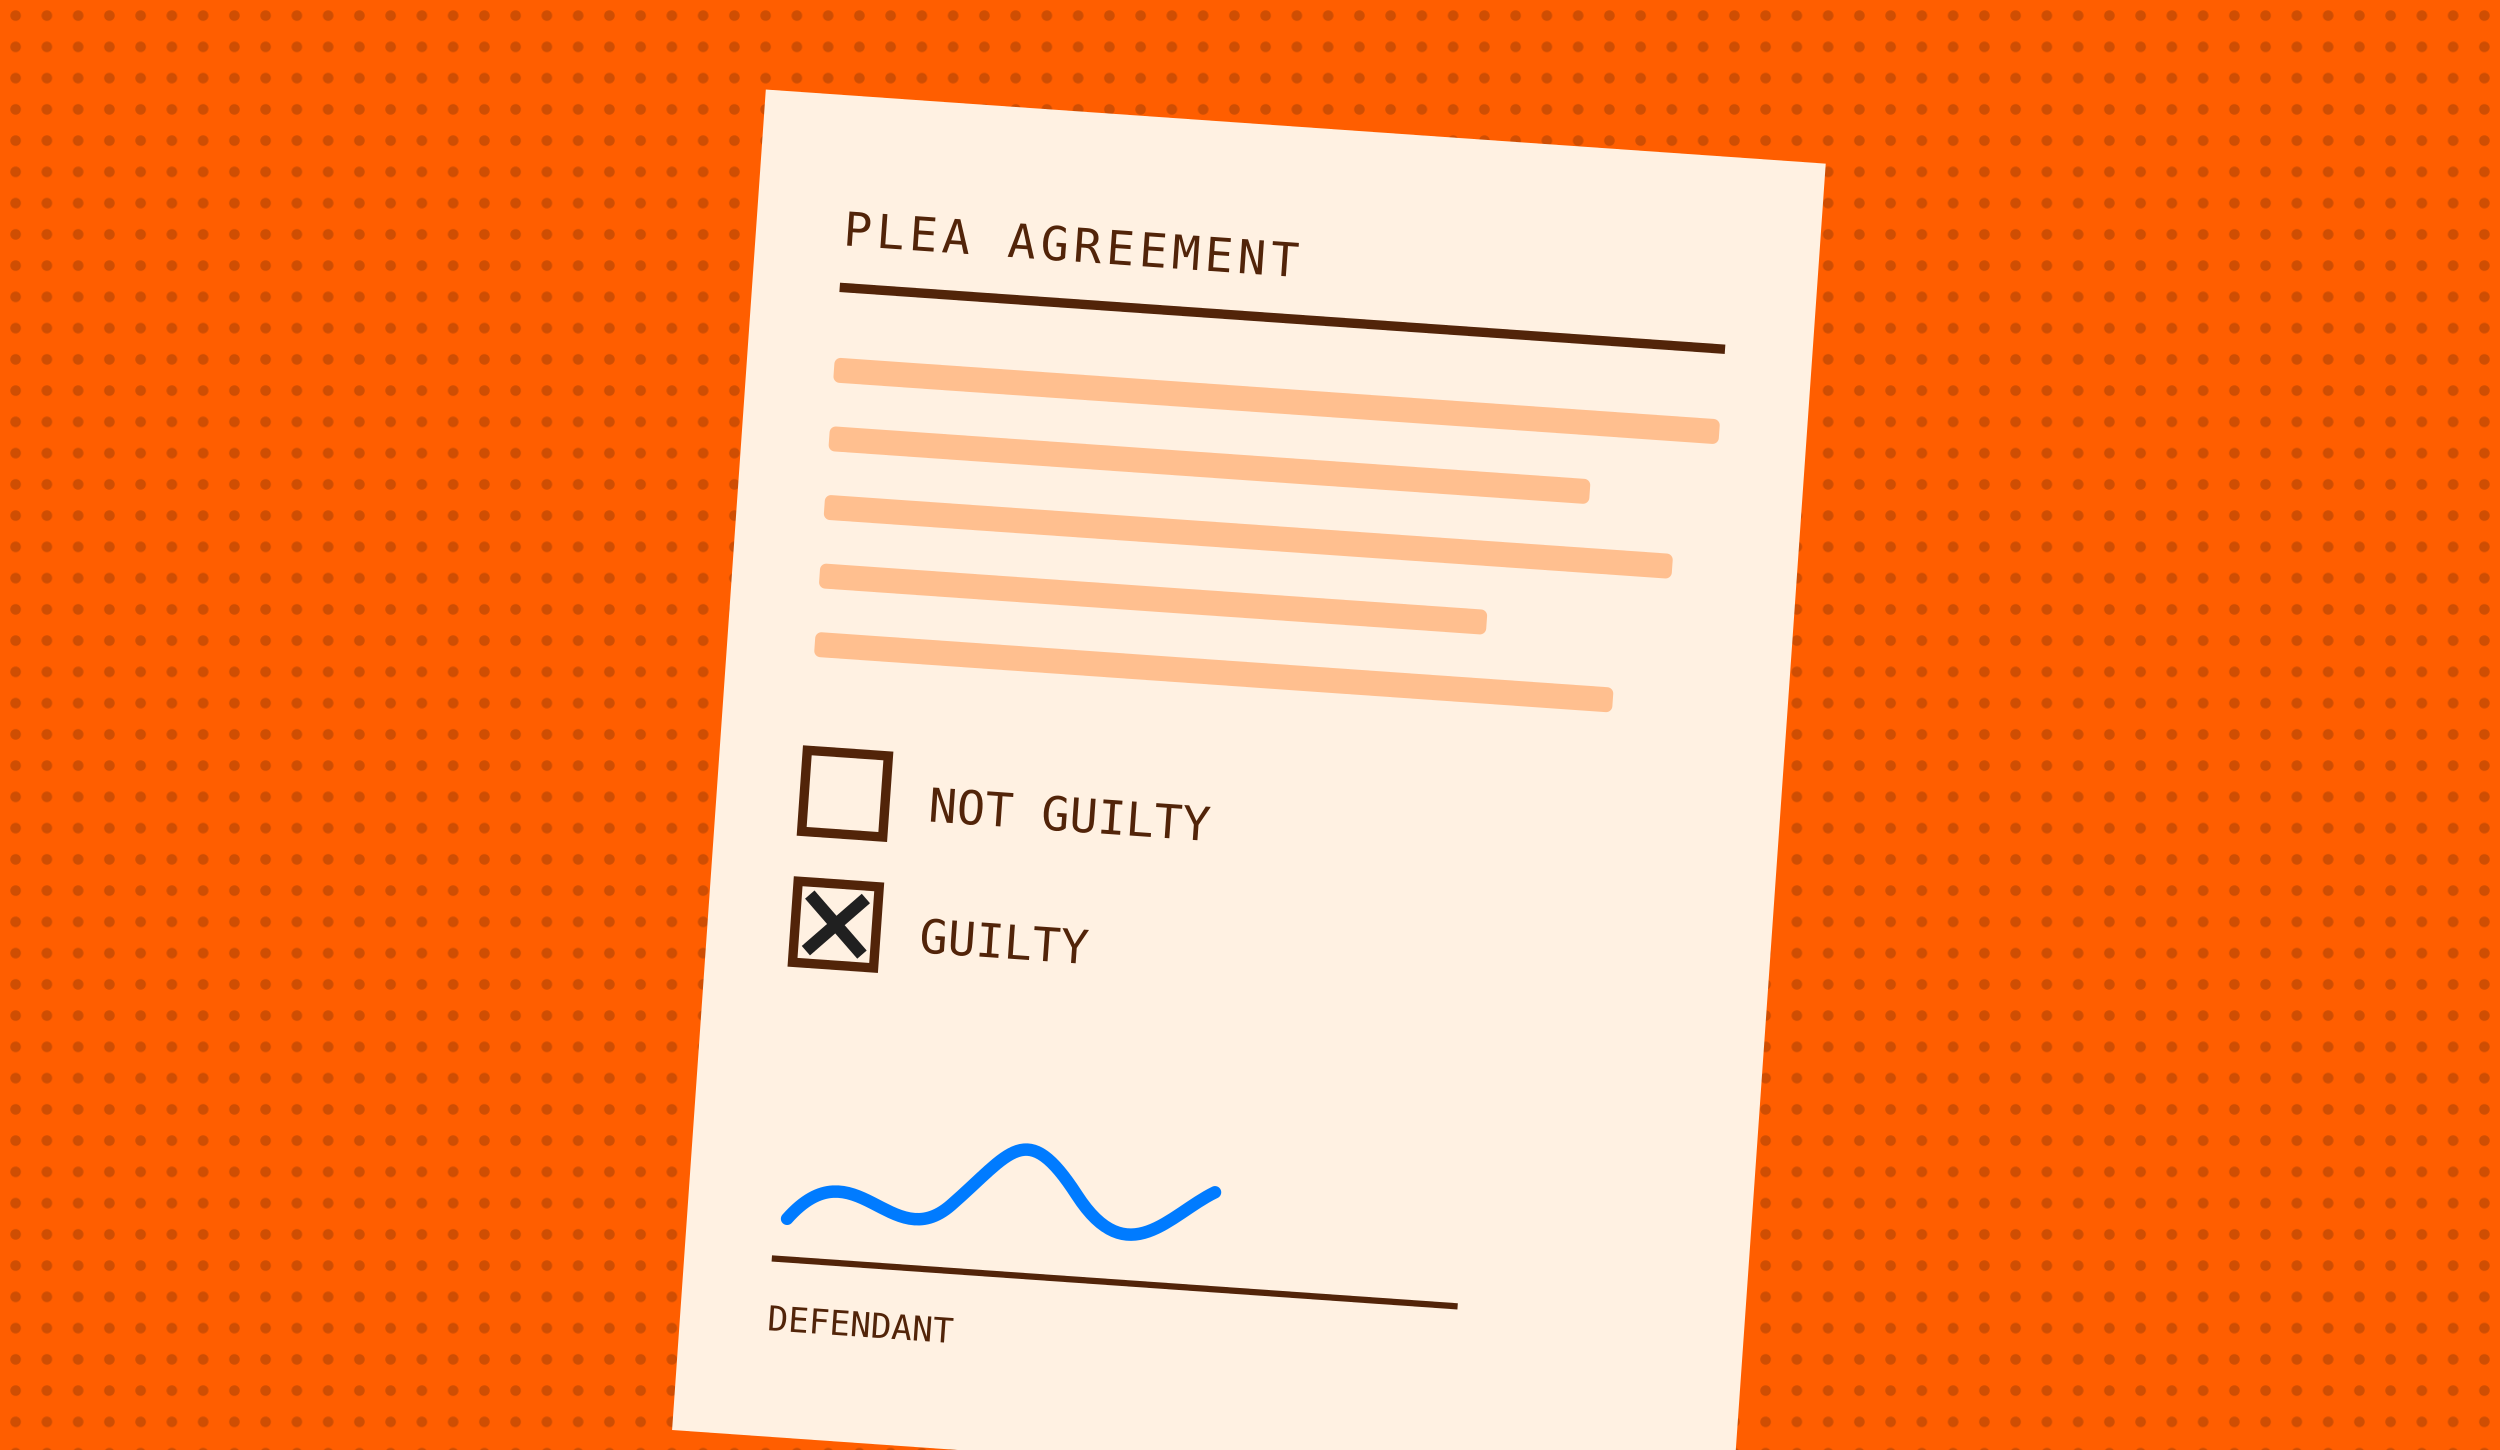
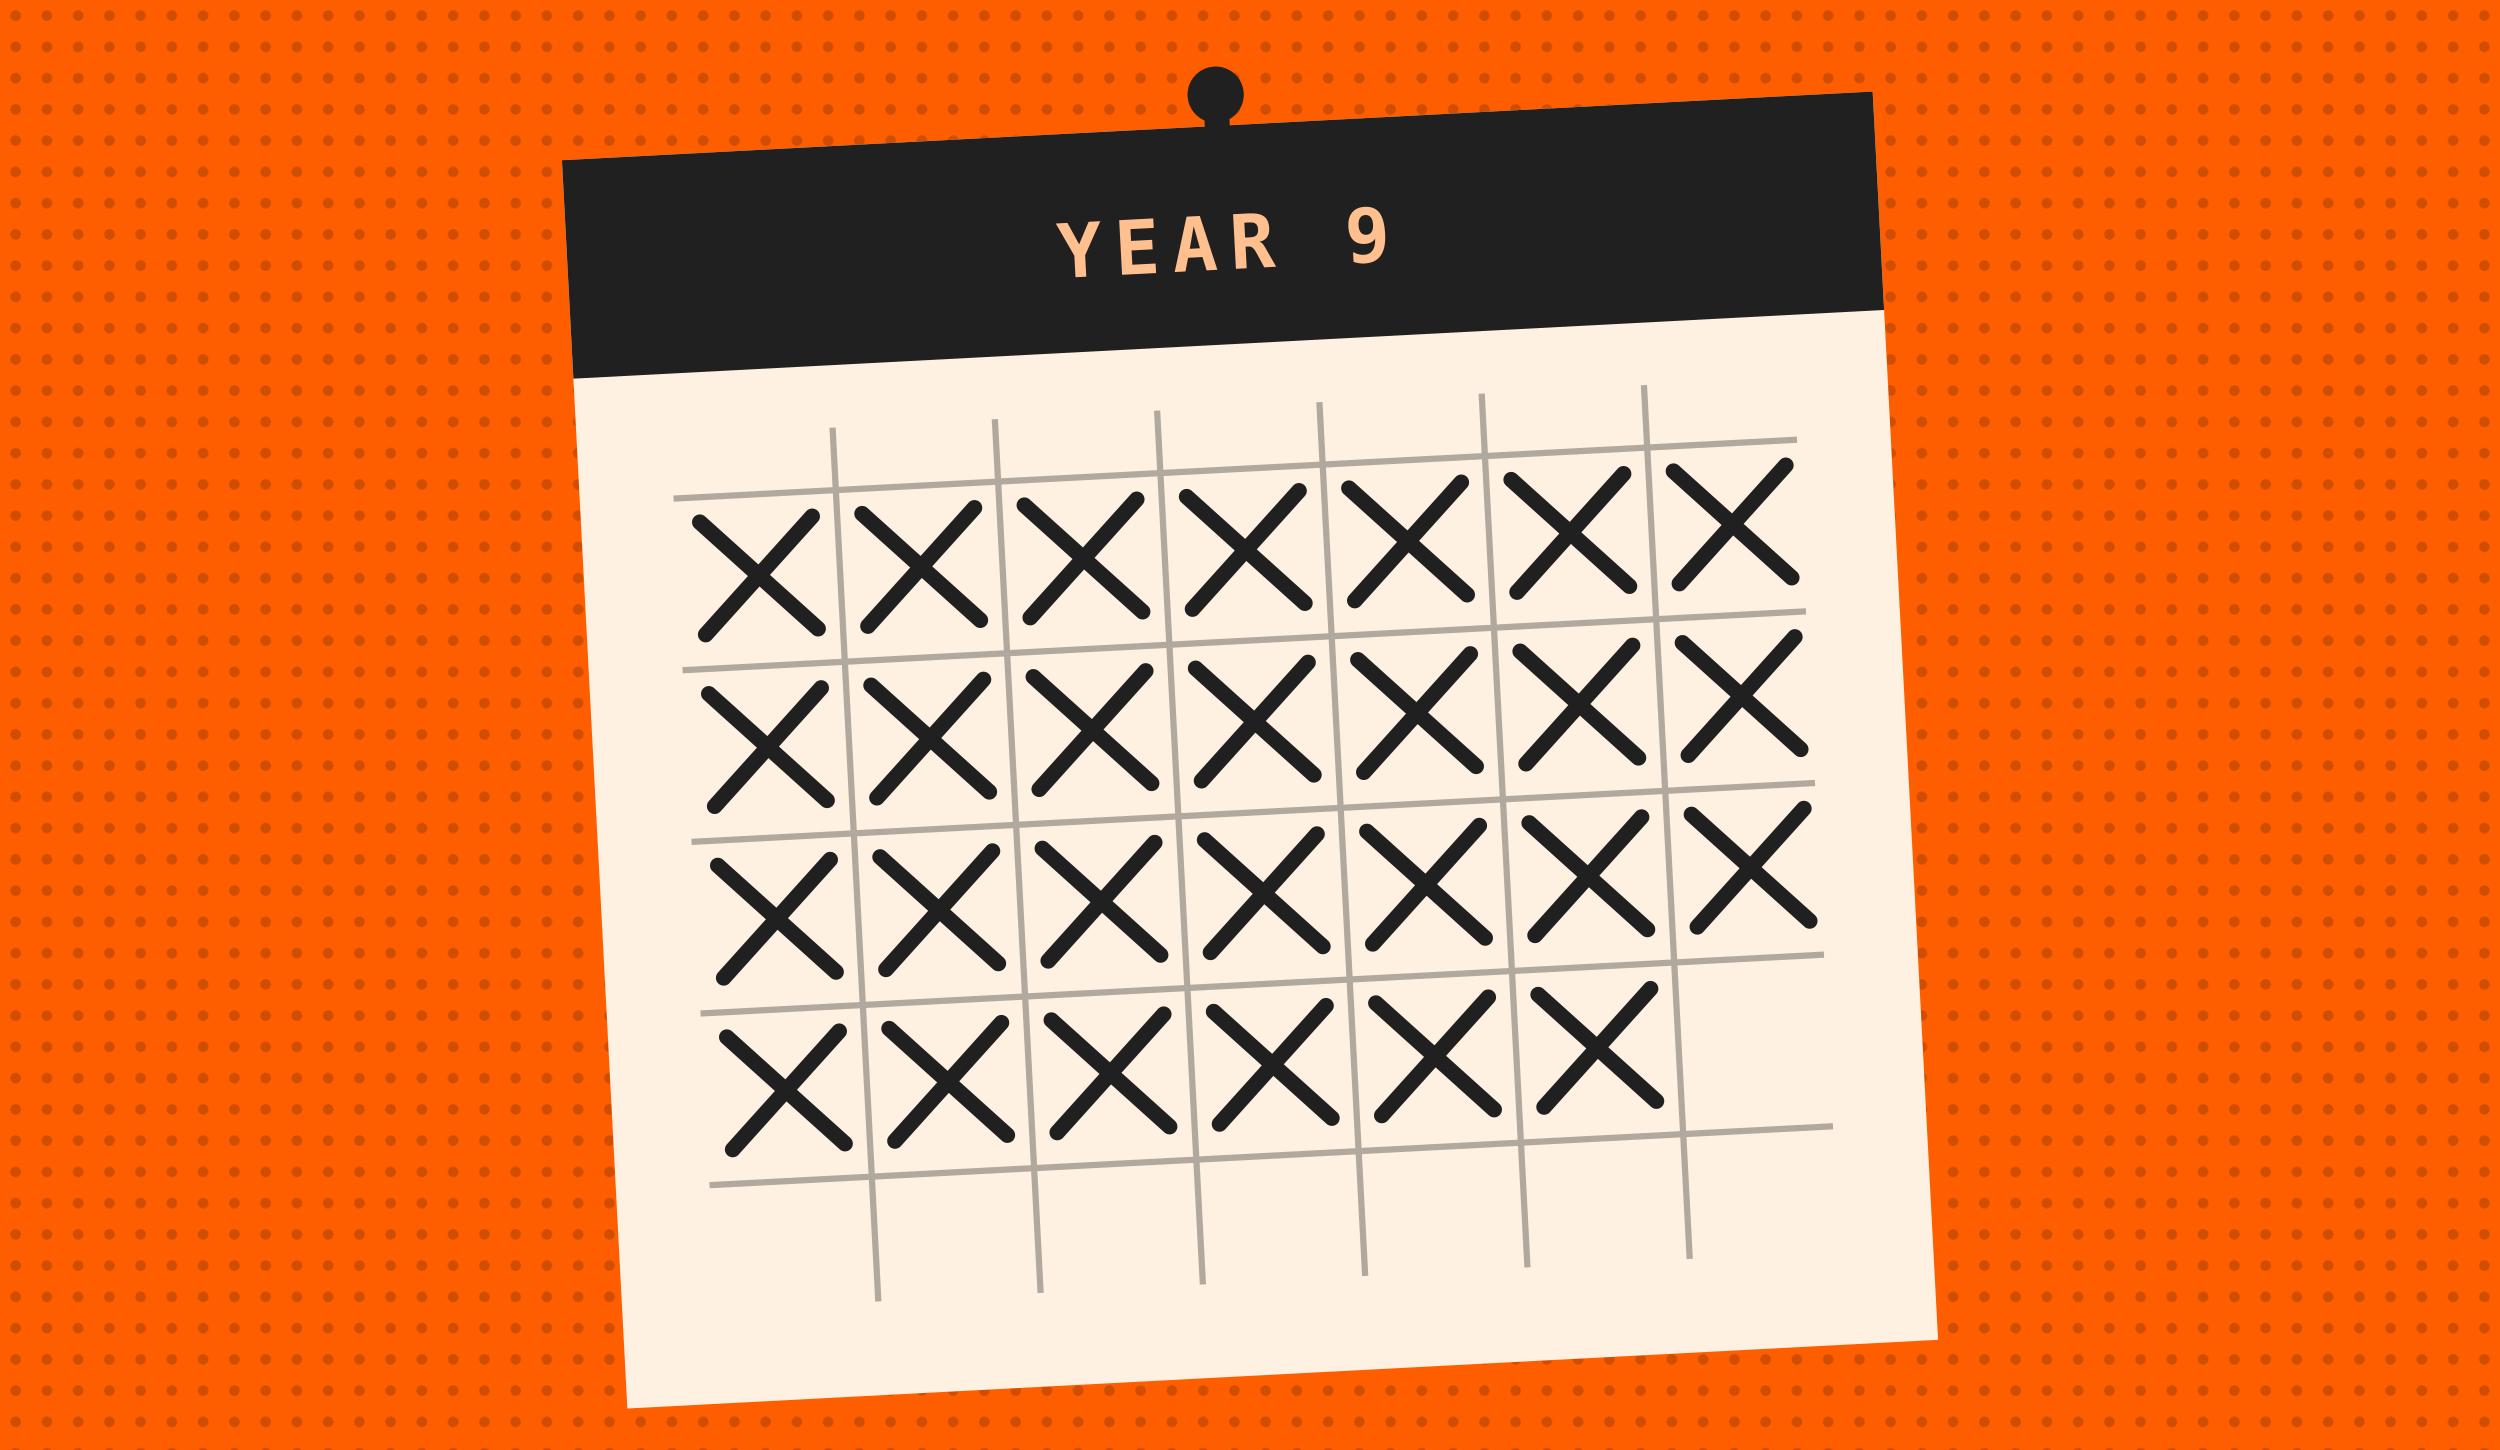
- <svg viewBox="0 0 800 464" preserveAspectRatio="xMidYMid slice" role="img" aria-label="Illustration: a signed plea agreement with the GUILTY box checked">
+ <svg viewBox="0 0 800 464" preserveAspectRatio="xMidYMid slice" role="img" aria-label="Illustration: a wall calendar with every day crossed out">
  <defs>
-     <pattern id="ht4" width="10" height="10" patternUnits="userSpaceOnUse">
+     <pattern id="ht8" width="10" height="10" patternUnits="userSpaceOnUse">
      <circle cx="5" cy="5" r="1.7" fill="#522409" opacity=".28" />
    </pattern>
  </defs>
  <rect width="800" height="464" fill="#FF5E00" />
-   <rect width="800" height="464" fill="url(#ht4)" />
-   <g transform="rotate(4 400 250)">
-     <rect x="230" y="40" width="340" height="430" fill="#FFF1E2" />
-     <text x="258" y="88" font-family="GT Standard Mono, Geist Mono, monospace" font-size="15" font-weight="500" fill="#522409" letter-spacing="1.5">PLEA AGREEMENT</text>
-     <rect x="258" y="100" width="284" height="3" fill="#522409" />
-     <rect x="258" y="124" width="284" height="8" rx="2" fill="#FFBF8F" />
-     <rect x="258" y="146" width="244" height="8" rx="2" fill="#FFBF8F" />
-     <rect x="258" y="168" width="272" height="8" rx="2" fill="#FFBF8F" />
-     <rect x="258" y="190" width="214" height="8" rx="2" fill="#FFBF8F" />
-     <rect x="258" y="212" width="256" height="8" rx="2" fill="#FFBF8F" />
-     <rect x="258" y="250" width="26" height="26" fill="none" stroke="#522409" stroke-width="3" />
-     <text x="298" y="270" font-family="GT Standard Mono, Geist Mono, monospace" font-size="15" font-weight="500" fill="#522409">NOT GUILTY</text>
-     <rect x="258" y="292" width="26" height="26" fill="none" stroke="#522409" stroke-width="3" />
-     <path d="M262 296l18 18M280 296l-18 18" stroke="#202020" stroke-width="4" />
-     <text x="298" y="312" font-family="GT Standard Mono, Geist Mono, monospace" font-size="15" font-weight="500" fill="#522409">GUILTY</text>
-     <path d="M262 400c20-26 34 10 52-8s22-30 40-6 30 4 44-4" fill="none" stroke="#007BFF" stroke-width="4" stroke-linecap="round" />
-     <rect x="258" y="412" width="220" height="2" fill="#522409" />
-     <text x="258" y="436" font-family="GT Standard Mono, Geist Mono, monospace" font-size="11" font-weight="500" fill="#522409">DEFENDANT</text>
+   <rect width="800" height="464" fill="url(#ht8)" />
+   <g transform="rotate(-3 400 240)">
+     <rect x="190" y="40" width="420" height="400" fill="#FFF1E2" />
+     <rect x="190" y="40" width="420" height="70" fill="#202020" />
+     <circle cx="400" cy="30" r="9" fill="#202020" />
+     <rect x="396" y="30" width="8" height="30" fill="#202020" />
+     <text x="400" y="86" text-anchor="middle" font-family="GT Standard Mono, Geist Mono, monospace" font-size="24" font-weight="600" fill="#FFBF8F" letter-spacing="4">YEAR 9</text>
+     <g stroke="#202020" stroke-width="2" opacity=".35">
+       <line x1="220" y1="150" x2="580" y2="150" />
+       <line x1="220" y1="205" x2="580" y2="205" />
+       <line x1="220" y1="260" x2="580" y2="260" />
+       <line x1="220" y1="315" x2="580" y2="315" />
+       <line x1="220" y1="370" x2="580" y2="370" />
+       <line x1="272" y1="130" x2="272" y2="410" />
+       <line x1="324" y1="130" x2="324" y2="410" />
+       <line x1="376" y1="130" x2="376" y2="410" />
+       <line x1="428" y1="130" x2="428" y2="410" />
+       <line x1="480" y1="130" x2="480" y2="410" />
+       <line x1="532" y1="130" x2="532" y2="410" />
+     </g>
+     <g stroke="#202020" stroke-width="5" stroke-linecap="round">
+       <path d="M228 158l36 36M264 158l-36 36 M280 158l36 36M316 158l-36 36 M332 158l36 36M368 158l-36 36 M384 158l36 36M420 158l-36 36 M436 158l36 36M472 158l-36 36 M488 158l36 36M524 158l-36 36 M540 158l36 36M576 158l-36 36" />
+       <path d="M228 213l36 36M264 213l-36 36 M280 213l36 36M316 213l-36 36 M332 213l36 36M368 213l-36 36 M384 213l36 36M420 213l-36 36 M436 213l36 36M472 213l-36 36 M488 213l36 36M524 213l-36 36 M540 213l36 36M576 213l-36 36" />
+       <path d="M228 268l36 36M264 268l-36 36 M280 268l36 36M316 268l-36 36 M332 268l36 36M368 268l-36 36 M384 268l36 36M420 268l-36 36 M436 268l36 36M472 268l-36 36 M488 268l36 36M524 268l-36 36 M540 268l36 36M576 268l-36 36" />
+       <path d="M228 323l36 36M264 323l-36 36 M280 323l36 36M316 323l-36 36 M332 323l36 36M368 323l-36 36 M384 323l36 36M420 323l-36 36 M436 323l36 36M472 323l-36 36 M488 323l36 36M524 323l-36 36" />
+     </g>
  </g>
</svg>
